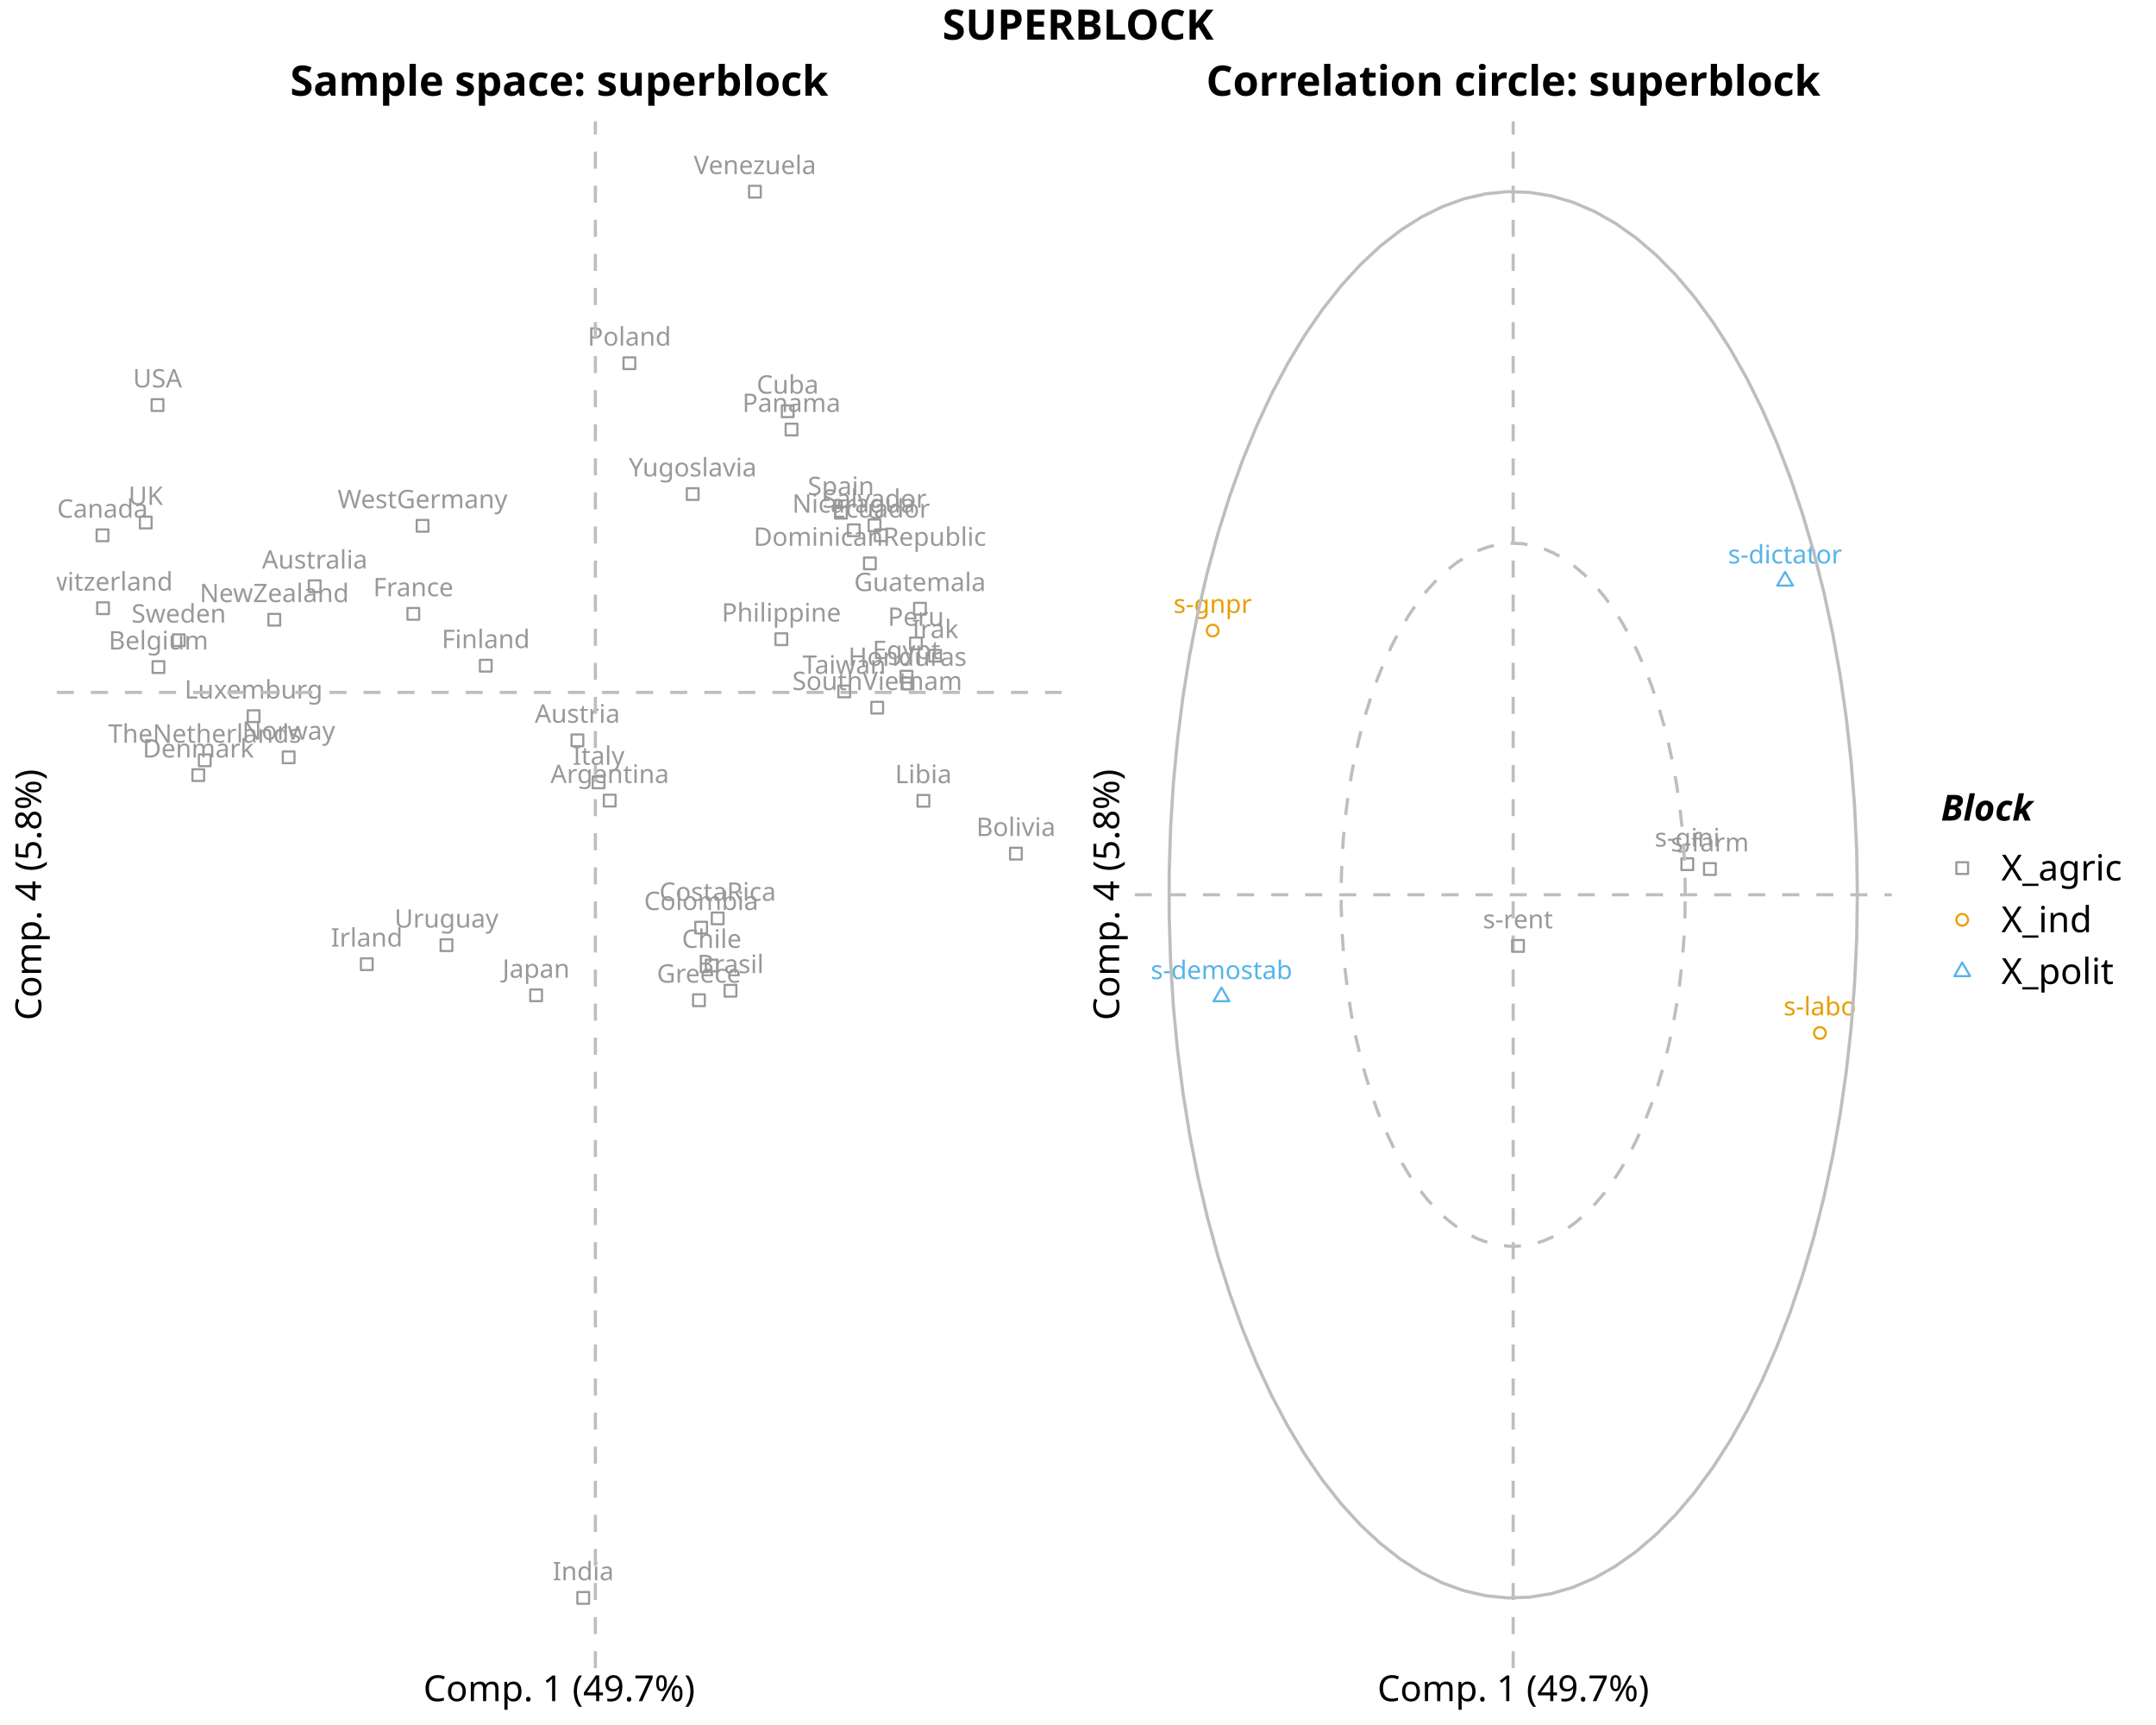
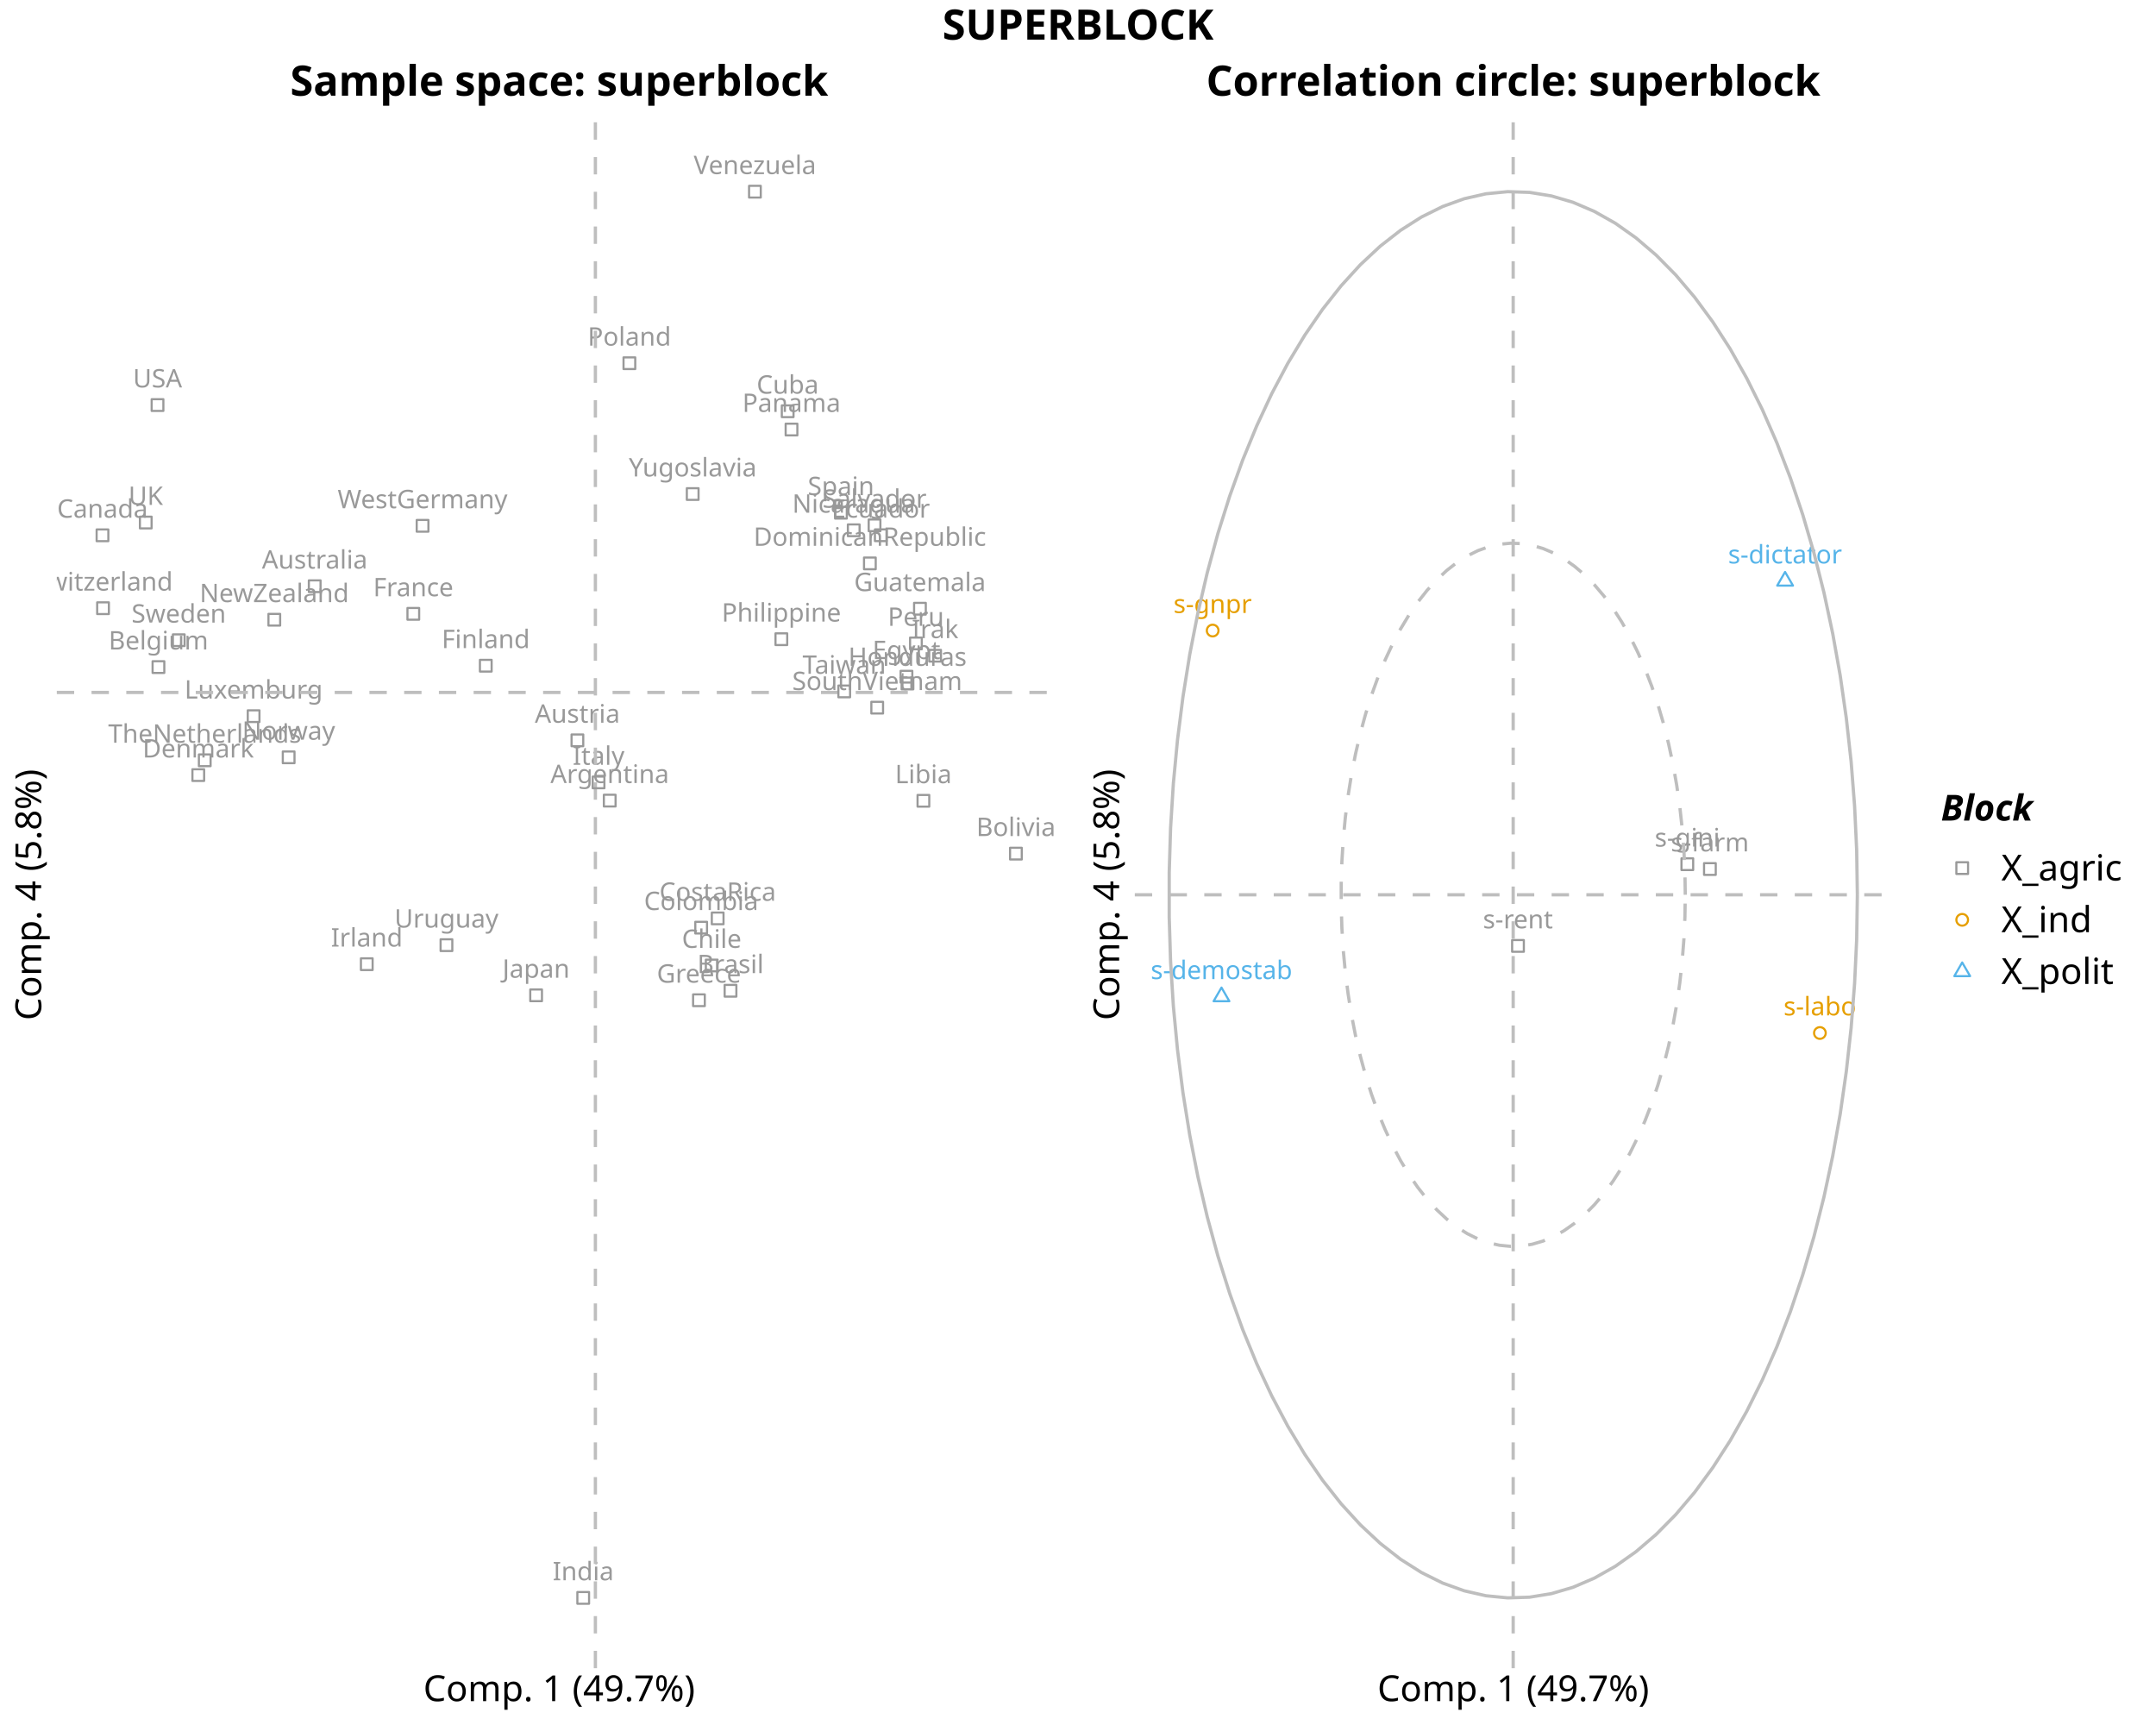
<svg xmlns="http://www.w3.org/2000/svg" class="svglite" data-engine-version="2.0" width="720.00pt" height="576.00pt" viewBox="0 0 720.00 576.00">
  <defs>
    <style type="text/css">
    .svglite line, .svglite polyline, .svglite polygon, .svglite path, .svglite rect, .svglite circle {
      fill: none;
      stroke: #000000;
      stroke-linecap: round;
      stroke-linejoin: round;
      stroke-miterlimit: 10.00;
    }
  </style>
  </defs>
  <rect width="100%" height="100%" style="stroke: none; fill: #FFFFFF;" />
  <defs>
    <clipPath id="cpMC4wMHw3MjAuMDB8MC4wMHw1NzYuMDA=">
      <rect x="0.00" y="0.00" width="720.00" height="576.00" />
    </clipPath>
  </defs>
  <g clip-path="url(#cpMC4wMHw3MjAuMDB8MC4wMHw1NzYuMDA=)">
</g>
  <defs>
    <clipPath id="cpMC4wMHwzNjAuMDB8MTYuODN8NTc2LjAw">
      <rect x="0" y="16.83" width="360.00" height="559.17" />
    </clipPath>
  </defs>
  <g clip-path="url(#cpMC4wMHwzNjAuMDB8MTYuODN8NTc2LjAw)">
    <rect x="0" y="16.83" width="360.00" height="559.17" style="stroke-width: 1.07; stroke: #FFFFFF; fill: #FFFFFF;" />
  </g>
  <g clip-path="url(#cpMC4wMHw3MjAuMDB8MC4wMHw1NzYuMDA=)">
</g>
  <defs>
    <clipPath id="cpMTguOTd8MzU0LjUyfDQwLjUyfDU1Ny4wMw==">
      <rect x="18.97" y="40.52" width="335.55" height="516.51" />
    </clipPath>
  </defs>
  <g clip-path="url(#cpMTguOTd8MzU0LjUyfDQwLjUyfDU1Ny4wMw==)">
    <rect x="18.97" y="40.52" width="335.55" height="516.51" style="stroke-width: 1.07; stroke: none; fill: #FFFFFF;" />
    <text x="203.62" y="261.46" text-anchor="middle" style="font-size: 8.54px; fill: #999999; font-family: sans;" textLength="36.54px" lengthAdjust="spacingAndGlyphs">Argentina</text>
    <text x="105.09" y="189.87" text-anchor="middle" style="font-size: 8.54px; fill: #999999; font-family: sans;" textLength="33.21px" lengthAdjust="spacingAndGlyphs">Australia</text>
    <text x="192.82" y="241.33" text-anchor="middle" style="font-size: 8.54px; fill: #999999; font-family: sans;" textLength="26.57px" lengthAdjust="spacingAndGlyphs">Austria</text>
    <text x="52.92" y="216.87" text-anchor="middle" style="font-size: 8.54px; fill: #999999; font-family: sans;" textLength="30.84px" lengthAdjust="spacingAndGlyphs">Belgium</text>
    <text x="339.27" y="279.16" text-anchor="middle" style="font-size: 8.54px; fill: #999999; font-family: sans;" textLength="25.15px" lengthAdjust="spacingAndGlyphs">Bolivia</text>
    <text x="243.96" y="324.95" text-anchor="middle" style="font-size: 8.54px; fill: #999999; font-family: sans;" textLength="21.35px" lengthAdjust="spacingAndGlyphs">Brasil</text>
    <text x="34.22" y="172.87" text-anchor="middle" style="font-size: 8.54px; fill: #999999; font-family: sans;" textLength="29.90px" lengthAdjust="spacingAndGlyphs">Canada</text>
    <text x="237.67" y="316.51" text-anchor="middle" style="font-size: 8.54px; fill: #999999; font-family: sans;" textLength="19.45px" lengthAdjust="spacingAndGlyphs">Chile</text>
    <text x="234.16" y="303.88" text-anchor="middle" style="font-size: 8.54px; fill: #999999; font-family: sans;" textLength="36.06px" lengthAdjust="spacingAndGlyphs">Colombia</text>
    <text x="239.67" y="300.79" text-anchor="middle" style="font-size: 8.54px; fill: #999999; font-family: sans;" textLength="39.38px" lengthAdjust="spacingAndGlyphs">CostaRica</text>
    <text x="263.04" y="131.45" text-anchor="middle" style="font-size: 8.54px; fill: #999999; font-family: sans;" textLength="20.41px" lengthAdjust="spacingAndGlyphs">Cuba</text>
    <text x="66.21" y="252.94" text-anchor="middle" style="font-size: 8.54px; fill: #999999; font-family: sans;" textLength="34.64px" lengthAdjust="spacingAndGlyphs">Denmark</text>
    <text x="290.49" y="182.25" text-anchor="middle" style="font-size: 8.54px; fill: #999999; font-family: sans;" textLength="73.55px" lengthAdjust="spacingAndGlyphs">DominicanRepublic</text>
    <text x="294.13" y="172.85" text-anchor="middle" style="font-size: 8.54px; fill: #999999; font-family: sans;" textLength="31.80px" lengthAdjust="spacingAndGlyphs">Ecuador</text>
    <text x="302.71" y="220.08" text-anchor="middle" style="font-size: 8.54px; fill: #999999; font-family: sans;" textLength="21.83px" lengthAdjust="spacingAndGlyphs">Egypt</text>
    <text x="292.05" y="169.54" text-anchor="middle" style="font-size: 8.54px; fill: #999999; font-family: sans;" textLength="33.69px" lengthAdjust="spacingAndGlyphs">Salvador</text>
    <text x="162.23" y="216.41" text-anchor="middle" style="font-size: 8.54px; fill: #999999; font-family: sans;" textLength="27.99px" lengthAdjust="spacingAndGlyphs">Finland</text>
    <text x="138.02" y="199.10" text-anchor="middle" style="font-size: 8.54px; fill: #999999; font-family: sans;" textLength="26.57px" lengthAdjust="spacingAndGlyphs">France</text>
    <text x="307.21" y="197.38" text-anchor="middle" style="font-size: 8.54px; fill: #999999; font-family: sans;" textLength="41.76px" lengthAdjust="spacingAndGlyphs">Guatemala</text>
    <text x="233.42" y="328.12" text-anchor="middle" style="font-size: 8.54px; fill: #999999; font-family: sans;" textLength="28.00px" lengthAdjust="spacingAndGlyphs">Greece</text>
    <text x="303.06" y="222.34" text-anchor="middle" style="font-size: 8.54px; fill: #999999; font-family: sans;" textLength="37.02px" lengthAdjust="spacingAndGlyphs">Honduras</text>
    <text x="194.76" y="527.68" text-anchor="middle" style="font-size: 8.54px; fill: #999999; font-family: sans;" textLength="18.51px" lengthAdjust="spacingAndGlyphs">India</text>
    <text x="312.27" y="213.08" text-anchor="middle" style="font-size: 8.54px; fill: #999999; font-family: sans;" textLength="14.23px" lengthAdjust="spacingAndGlyphs">Irak</text>
    <text x="122.49" y="316.08" text-anchor="middle" style="font-size: 8.54px; fill: #999999; font-family: sans;" textLength="21.35px" lengthAdjust="spacingAndGlyphs">Irland</text>
    <text x="199.89" y="255.38" text-anchor="middle" style="font-size: 8.54px; fill: #999999; font-family: sans;" textLength="15.66px" lengthAdjust="spacingAndGlyphs">Italy</text>
    <text x="179.03" y="326.48" text-anchor="middle" style="font-size: 8.54px; fill: #999999; font-family: sans;" textLength="23.26px" lengthAdjust="spacingAndGlyphs">Japan</text>
    <text x="308.37" y="261.52" text-anchor="middle" style="font-size: 8.54px; fill: #999999; font-family: sans;" textLength="18.03px" lengthAdjust="spacingAndGlyphs">Libia</text>
    <text x="84.69" y="233.26" text-anchor="middle" style="font-size: 8.54px; fill: #999999; font-family: sans;" textLength="42.71px" lengthAdjust="spacingAndGlyphs">Luxemburg</text>
    <text x="68.37" y="248.00" text-anchor="middle" style="font-size: 8.54px; fill: #999999; font-family: sans;" textLength="60.74px" lengthAdjust="spacingAndGlyphs">TheNetherlands</text>
    <text x="91.60" y="201.06" text-anchor="middle" style="font-size: 8.54px; fill: #999999; font-family: sans;" textLength="47.93px" lengthAdjust="spacingAndGlyphs">NewZealand</text>
    <text x="285.10" y="171.20" text-anchor="middle" style="font-size: 8.54px; fill: #999999; font-family: sans;" textLength="38.91px" lengthAdjust="spacingAndGlyphs">Nicaragua</text>
    <text x="96.40" y="247.01" text-anchor="middle" style="font-size: 8.54px; fill: #999999; font-family: sans;" textLength="28.94px" lengthAdjust="spacingAndGlyphs">Norway</text>
    <text x="264.32" y="137.55" text-anchor="middle" style="font-size: 8.54px; fill: #999999; font-family: sans;" textLength="31.80px" lengthAdjust="spacingAndGlyphs">Panama</text>
    <text x="305.87" y="208.97" text-anchor="middle" style="font-size: 8.54px; fill: #999999; font-family: sans;" textLength="18.03px" lengthAdjust="spacingAndGlyphs">Peru</text>
    <text x="260.94" y="207.56" text-anchor="middle" style="font-size: 8.54px; fill: #999999; font-family: sans;" textLength="37.01px" lengthAdjust="spacingAndGlyphs">Philippine</text>
    <text x="210.19" y="115.41" text-anchor="middle" style="font-size: 8.54px; fill: #999999; font-family: sans;" textLength="26.58px" lengthAdjust="spacingAndGlyphs">Poland</text>
    <text x="292.95" y="230.42" text-anchor="middle" style="font-size: 8.54px; fill: #999999; font-family: sans;" textLength="53.63px" lengthAdjust="spacingAndGlyphs">SouthVietnam</text>
    <text x="280.84" y="165.33" text-anchor="middle" style="font-size: 8.54px; fill: #999999; font-family: sans;" textLength="21.83px" lengthAdjust="spacingAndGlyphs">Spain</text>
    <text x="59.69" y="207.90" text-anchor="middle" style="font-size: 8.54px; fill: #999999; font-family: sans;" textLength="30.85px" lengthAdjust="spacingAndGlyphs">Sweden</text>
    <text x="34.41" y="197.21" text-anchor="middle" style="font-size: 8.54px; fill: #999999; font-family: sans;" textLength="44.13px" lengthAdjust="spacingAndGlyphs">Switzerland</text>
    <text x="281.94" y="224.99" text-anchor="middle" style="font-size: 8.54px; fill: #999999; font-family: sans;" textLength="27.52px" lengthAdjust="spacingAndGlyphs">Taiwan</text>
    <text x="48.67" y="168.60" text-anchor="middle" style="font-size: 8.54px; fill: #999999; font-family: sans;" textLength="11.86px" lengthAdjust="spacingAndGlyphs">UK</text>
    <text x="52.61" y="129.38" text-anchor="middle" style="font-size: 8.54px; fill: #999999; font-family: sans;" textLength="17.56px" lengthAdjust="spacingAndGlyphs">USA</text>
    <text x="149.10" y="309.73" text-anchor="middle" style="font-size: 8.54px; fill: #999999; font-family: sans;" textLength="32.27px" lengthAdjust="spacingAndGlyphs">Uruguay</text>
    <text x="252.11" y="58.13" text-anchor="middle" style="font-size: 8.54px; fill: #999999; font-family: sans;" textLength="40.35px" lengthAdjust="spacingAndGlyphs">Venezuela</text>
    <text x="141.11" y="169.70" text-anchor="middle" style="font-size: 8.54px; fill: #999999; font-family: sans;" textLength="54.56px" lengthAdjust="spacingAndGlyphs">WestGermany</text>
    <text x="231.33" y="159.09" text-anchor="middle" style="font-size: 8.54px; fill: #999999; font-family: sans;" textLength="41.77px" lengthAdjust="spacingAndGlyphs">Yugoslavia</text>
-     <line x1="198.83" y1="557.03" x2="198.83" y2="40.52" style="stroke-width: 1.07; stroke: #BEBEBE; stroke-dasharray: 5.69,5.69; stroke-linecap: butt;" />
-     <line x1="18.97" y1="231.21" x2="354.52" y2="231.21" style="stroke-width: 1.07; stroke: #BEBEBE; stroke-dasharray: 5.69,5.69; stroke-linecap: butt;" />
+     <line x1="198.83" y1="557.03" x2="198.83" y2="40.52" style="stroke-width: 1.09; stroke: #BEBEBE; stroke-dasharray: 5.80,5.80; stroke-linecap: butt;" />
+     <line x1="18.97" y1="231.21" x2="354.52" y2="231.21" style="stroke-width: 1.09; stroke: #BEBEBE; stroke-dasharray: 5.80,5.80; stroke-linecap: butt;" />
    <rect x="201.66" y="265.38" width="3.91" height="3.91" style="stroke-width: 0.71; stroke: #999999;" />
    <rect x="103.14" y="193.79" width="3.91" height="3.91" style="stroke-width: 0.71; stroke: #999999;" />
    <rect x="190.87" y="245.25" width="3.91" height="3.91" style="stroke-width: 0.71; stroke: #999999;" />
    <rect x="50.96" y="220.79" width="3.91" height="3.91" style="stroke-width: 0.71; stroke: #999999;" />
    <rect x="337.31" y="283.08" width="3.91" height="3.91" style="stroke-width: 0.71; stroke: #999999;" />
    <rect x="242.00" y="328.87" width="3.91" height="3.91" style="stroke-width: 0.71; stroke: #999999;" />
    <rect x="32.27" y="176.79" width="3.91" height="3.91" style="stroke-width: 0.71; stroke: #999999;" />
    <rect x="235.72" y="320.43" width="3.91" height="3.91" style="stroke-width: 0.71; stroke: #999999;" />
    <rect x="232.20" y="307.80" width="3.91" height="3.91" style="stroke-width: 0.71; stroke: #999999;" />
    <rect x="237.71" y="304.71" width="3.91" height="3.91" style="stroke-width: 0.71; stroke: #999999;" />
    <rect x="261.09" y="135.37" width="3.91" height="3.91" style="stroke-width: 0.71; stroke: #999999;" />
    <rect x="64.26" y="256.86" width="3.91" height="3.91" style="stroke-width: 0.71; stroke: #999999;" />
    <rect x="288.54" y="186.17" width="3.91" height="3.91" style="stroke-width: 0.71; stroke: #999999;" />
    <rect x="292.18" y="176.77" width="3.91" height="3.91" style="stroke-width: 0.71; stroke: #999999;" />
    <rect x="300.76" y="224.00" width="3.91" height="3.91" style="stroke-width: 0.71; stroke: #999999;" />
    <rect x="290.10" y="173.46" width="3.91" height="3.91" style="stroke-width: 0.71; stroke: #999999;" />
    <rect x="160.27" y="220.33" width="3.91" height="3.91" style="stroke-width: 0.71; stroke: #999999;" />
    <rect x="136.07" y="203.02" width="3.91" height="3.91" style="stroke-width: 0.71; stroke: #999999;" />
    <rect x="305.26" y="201.30" width="3.91" height="3.91" style="stroke-width: 0.71; stroke: #999999;" />
    <rect x="231.46" y="332.04" width="3.91" height="3.91" style="stroke-width: 0.71; stroke: #999999;" />
    <rect x="301.10" y="226.26" width="3.91" height="3.91" style="stroke-width: 0.71; stroke: #999999;" />
    <rect x="192.81" y="531.60" width="3.91" height="3.91" style="stroke-width: 0.71; stroke: #999999;" />
    <rect x="310.32" y="217.00" width="3.91" height="3.91" style="stroke-width: 0.71; stroke: #999999;" />
    <rect x="120.53" y="320.00" width="3.91" height="3.91" style="stroke-width: 0.71; stroke: #999999;" />
    <rect x="197.93" y="259.30" width="3.91" height="3.91" style="stroke-width: 0.71; stroke: #999999;" />
    <rect x="177.08" y="330.40" width="3.91" height="3.91" style="stroke-width: 0.71; stroke: #999999;" />
    <rect x="306.42" y="265.44" width="3.91" height="3.91" style="stroke-width: 0.71; stroke: #999999;" />
    <rect x="82.74" y="237.18" width="3.91" height="3.91" style="stroke-width: 0.71; stroke: #999999;" />
    <rect x="66.42" y="251.92" width="3.91" height="3.91" style="stroke-width: 0.71; stroke: #999999;" />
    <rect x="89.65" y="204.98" width="3.91" height="3.91" style="stroke-width: 0.71; stroke: #999999;" />
    <rect x="283.15" y="175.12" width="3.91" height="3.91" style="stroke-width: 0.71; stroke: #999999;" />
    <rect x="94.44" y="250.93" width="3.91" height="3.91" style="stroke-width: 0.71; stroke: #999999;" />
    <rect x="262.37" y="141.47" width="3.91" height="3.91" style="stroke-width: 0.71; stroke: #999999;" />
    <rect x="303.92" y="212.89" width="3.91" height="3.91" style="stroke-width: 0.71; stroke: #999999;" />
    <rect x="258.98" y="211.48" width="3.91" height="3.91" style="stroke-width: 0.71; stroke: #999999;" />
    <rect x="208.23" y="119.33" width="3.91" height="3.91" style="stroke-width: 0.71; stroke: #999999;" />
    <rect x="290.99" y="234.34" width="3.91" height="3.91" style="stroke-width: 0.71; stroke: #999999;" />
    <rect x="278.88" y="169.25" width="3.91" height="3.91" style="stroke-width: 0.71; stroke: #999999;" />
    <rect x="57.74" y="211.82" width="3.91" height="3.91" style="stroke-width: 0.71; stroke: #999999;" />
    <rect x="32.45" y="201.13" width="3.91" height="3.91" style="stroke-width: 0.71; stroke: #999999;" />
    <rect x="279.98" y="228.91" width="3.91" height="3.91" style="stroke-width: 0.71; stroke: #999999;" />
    <rect x="46.72" y="172.52" width="3.91" height="3.91" style="stroke-width: 0.71; stroke: #999999;" />
    <rect x="50.65" y="133.30" width="3.91" height="3.91" style="stroke-width: 0.71; stroke: #999999;" />
    <rect x="147.14" y="313.65" width="3.91" height="3.91" style="stroke-width: 0.71; stroke: #999999;" />
    <rect x="250.15" y="62.05" width="3.91" height="3.91" style="stroke-width: 0.71; stroke: #999999;" />
    <rect x="139.16" y="173.62" width="3.91" height="3.91" style="stroke-width: 0.71; stroke: #999999;" />
    <rect x="229.37" y="163.01" width="3.91" height="3.91" style="stroke-width: 0.71; stroke: #999999;" />
  </g>
  <g clip-path="url(#cpMC4wMHw3MjAuMDB8MC4wMHw1NzYuMDA=)">
    <text x="186.74" y="568.03" text-anchor="middle" style="font-size: 12.00px; font-family: sans;" textLength="90.71px" lengthAdjust="spacingAndGlyphs">Comp. 1 (49.7%)</text>
    <text transform="translate(13.74,298.78) rotate(-90)" text-anchor="middle" style="font-size: 12.00px; font-family: sans;" textLength="84.04px" lengthAdjust="spacingAndGlyphs">Comp. 4 (5.8%)</text>
    <text x="186.74" y="31.95" text-anchor="middle" style="font-size: 14.00px; font-weight: bold; font-family: sans;" textLength="164.24px" lengthAdjust="spacingAndGlyphs">Sample space: superblock</text>
  </g>
  <defs>
    <clipPath id="cpMzYwLjAwfDcyMC4wMHwxNi44M3w1NzYuMDA=">
      <rect x="360.00" y="16.83" width="360.00" height="559.17" />
    </clipPath>
  </defs>
  <g clip-path="url(#cpMzYwLjAwfDcyMC4wMHwxNi44M3w1NzYuMDA=)">
    <rect x="360.00" y="16.83" width="360.00" height="559.17" style="stroke-width: 1.07; stroke: #FFFFFF; fill: #FFFFFF;" />
  </g>
  <g clip-path="url(#cpMC4wMHw3MjAuMDB8MC4wMHw1NzYuMDA=)">
</g>
  <defs>
    <clipPath id="cpMzc4Ljk3fDYzMS43Nnw0MC41Mnw1NTcuMDM=">
      <rect x="378.97" y="40.52" width="252.79" height="516.51" />
    </clipPath>
  </defs>
  <g clip-path="url(#cpMzc4Ljk3fDYzMS43Nnw0MC41Mnw1NTcuMDM=)">
    <rect x="378.97" y="40.52" width="252.79" height="516.51" style="stroke-width: 1.07; stroke: none; fill: #FFFFFF;" />
    <text x="563.48" y="282.69" text-anchor="middle" style="font-size: 8.54px; fill: #999999; font-family: sans;" textLength="20.40px" lengthAdjust="spacingAndGlyphs">s-gini</text>
    <text x="571.02" y="284.30" text-anchor="middle" style="font-size: 8.54px; fill: #999999; font-family: sans;" textLength="24.19px" lengthAdjust="spacingAndGlyphs">s-farm</text>
    <text x="506.93" y="309.98" text-anchor="middle" style="font-size: 8.54px; fill: #999999; font-family: sans;" textLength="21.82px" lengthAdjust="spacingAndGlyphs">s-rent</text>
    <text x="404.97" y="204.68" text-anchor="middle" style="font-size: 8.54px; fill: #E69F00; font-family: sans;" textLength="24.20px" lengthAdjust="spacingAndGlyphs">s-gnpr</text>
    <text x="607.76" y="339.05" text-anchor="middle" style="font-size: 8.54px; fill: #E69F00; font-family: sans;" textLength="23.25px" lengthAdjust="spacingAndGlyphs">s-labo</text>
    <text x="407.92" y="326.93" text-anchor="middle" style="font-size: 8.54px; fill: #56B4E9; font-family: sans;" textLength="44.61px" lengthAdjust="spacingAndGlyphs">s-demostab</text>
    <text x="596.13" y="188.15" text-anchor="middle" style="font-size: 8.54px; fill: #56B4E9; font-family: sans;" textLength="35.11px" lengthAdjust="spacingAndGlyphs">s-dictator</text>
-     <line x1="505.33" y1="557.03" x2="505.33" y2="40.52" style="stroke-width: 1.07; stroke: #BEBEBE; stroke-dasharray: 5.69,5.69; stroke-linecap: butt;" />
-     <line x1="378.97" y1="298.78" x2="631.76" y2="298.78" style="stroke-width: 1.07; stroke: #BEBEBE; stroke-dasharray: 5.69,5.69; stroke-linecap: butt;" />
+     <line x1="505.33" y1="557.03" x2="505.33" y2="40.52" style="stroke-width: 1.09; stroke: #BEBEBE; stroke-dasharray: 5.80,5.80; stroke-linecap: butt;" />
+     <line x1="378.97" y1="298.78" x2="631.76" y2="298.78" style="stroke-width: 1.09; stroke: #BEBEBE; stroke-dasharray: 5.80,5.80; stroke-linecap: butt;" />
    <rect x="561.53" y="286.61" width="3.91" height="3.91" style="stroke-width: 0.71; stroke: #999999;" />
    <rect x="569.07" y="288.22" width="3.91" height="3.91" style="stroke-width: 0.71; stroke: #999999;" />
    <rect x="504.98" y="313.90" width="3.91" height="3.91" style="stroke-width: 0.71; stroke: #999999;" />
    <circle cx="404.97" cy="210.55" r="1.95" style="stroke-width: 0.71; stroke: #E69F00;" />
    <circle cx="607.76" cy="344.93" r="1.95" style="stroke-width: 0.71; stroke: #E69F00;" />
    <polygon points="407.92,329.76 410.55,334.32 405.28,334.32 " style="stroke-width: 0.71; stroke: #56B4E9; fill: none;" />
    <polygon points="596.13,190.98 598.77,195.54 593.50,195.54 " style="stroke-width: 0.71; stroke: #56B4E9; fill: none;" />
-     <polyline points="620.27,298.78 620.04,283.89 619.34,269.05 618.19,254.34 616.58,239.81 614.53,225.51 612.03,211.51 609.11,197.86 605.77,184.62 602.02,171.83 597.89,159.56 593.38,147.85 588.52,136.74 583.32,126.29 577.81,116.53 572.00,107.51 565.93,99.26 559.61,91.81 553.08,85.19 546.35,79.44 539.46,74.56 532.43,70.59 525.29,67.54 518.07,65.42 510.80,64.24 503.51,64.00 496.23,64.71 488.98,66.36 481.80,68.95 474.71,72.46 467.74,76.89 460.93,82.20 454.30,88.39 447.87,95.43 441.67,103.29 435.73,111.93 430.07,121.32 424.71,131.43 419.68,142.22 414.99,153.63 410.67,165.63 406.72,178.16 403.18,191.18 400.04,204.64 397.33,218.47 395.06,232.63 393.23,247.05 391.84,261.68 390.92,276.46 390.46,291.33 390.46,306.23 390.92,321.10 391.84,335.88 393.23,350.51 395.06,364.93 397.33,379.09 400.04,392.92 403.18,406.37 406.72,419.39 410.67,431.93 414.99,443.92 419.68,455.34 424.71,466.12 430.07,476.23 435.73,485.63 441.67,494.27 447.87,502.13 454.30,509.16 460.93,515.35 467.74,520.67 474.71,525.09 481.80,528.61 488.98,531.19 496.23,532.84 503.51,533.55 510.80,533.32 518.07,532.14 525.29,530.02 532.43,526.96 539.46,522.99 546.35,518.12 553.08,512.36 559.61,505.75 565.93,498.30 572.00,490.04 577.81,481.02 583.32,471.26 588.52,460.81 593.38,449.71 597.89,438.00 602.02,425.72 605.77,412.94 609.11,399.70 612.03,386.05 614.53,372.05 616.58,357.75 618.19,343.22 619.34,328.50 620.04,313.67 620.27,298.78 " style="stroke-width: 1.07; stroke: #BEBEBE; stroke-linecap: butt;" />
-     <polyline points="562.80,298.78 562.68,291.33 562.34,283.92 561.76,276.56 560.96,269.29 559.93,262.14 558.68,255.14 557.22,248.32 555.55,241.70 553.68,235.31 551.61,229.17 549.36,223.31 546.92,217.76 544.33,212.53 541.57,207.66 538.67,203.14 535.63,199.02 532.47,195.29 529.21,191.98 525.84,189.11 522.40,186.67 518.88,184.68 515.31,183.16 511.70,182.10 508.07,181.51 504.42,181.39 500.78,181.74 497.16,182.57 493.56,183.86 490.02,185.62 486.54,187.83 483.13,190.49 479.82,193.59 476.60,197.10 473.50,201.03 470.53,205.35 467.70,210.05 465.02,215.11 462.51,220.50 460.16,226.20 458.00,232.20 456.03,238.47 454.26,244.98 452.69,251.71 451.33,258.62 450.20,265.70 449.28,272.91 448.59,280.23 448.13,287.62 447.90,295.05 447.90,302.50 448.13,309.94 448.59,317.33 449.28,324.64 450.20,331.85 451.33,338.93 452.69,345.85 454.26,352.57 456.03,359.09 458.00,365.35 460.16,371.35 462.51,377.06 465.02,382.45 467.70,387.50 470.53,392.20 473.50,396.52 476.60,400.45 479.82,403.97 483.13,407.06 486.54,409.72 490.02,411.94 493.56,413.69 497.16,414.99 500.78,415.81 504.42,416.17 508.07,416.05 511.70,415.46 515.31,414.40 518.88,412.87 522.40,410.89 525.84,408.45 529.21,405.57 532.47,402.26 535.63,398.54 538.67,394.41 541.57,389.90 544.33,385.02 546.92,379.80 549.36,374.24 551.61,368.39 553.68,362.25 555.55,355.86 557.22,349.24 558.68,342.41 559.93,335.41 560.96,328.26 561.76,321.00 562.34,313.64 562.68,306.22 562.80,298.78 " style="stroke-width: 1.07; stroke: #BEBEBE; stroke-dasharray: 5.69,5.69; stroke-linecap: butt;" />
+     <polyline points="620.27,298.78 620.04,283.89 619.34,269.05 618.19,254.34 616.58,239.81 614.53,225.51 612.03,211.51 609.11,197.86 605.77,184.62 602.02,171.83 597.89,159.56 593.38,147.85 588.52,136.74 583.32,126.29 577.81,116.53 572.00,107.51 565.93,99.26 559.61,91.81 553.08,85.19 546.35,79.44 539.46,74.56 532.43,70.59 525.29,67.54 518.07,65.42 510.80,64.24 503.51,64.00 496.23,64.71 488.98,66.36 481.80,68.95 474.71,72.46 467.74,76.89 460.93,82.20 454.30,88.39 447.87,95.43 441.67,103.29 435.73,111.93 430.07,121.32 424.71,131.43 419.68,142.22 414.99,153.63 410.67,165.63 406.72,178.16 403.18,191.18 400.04,204.64 397.33,218.47 395.06,232.63 393.23,247.05 391.84,261.68 390.92,276.46 390.46,291.33 390.46,306.23 390.92,321.10 391.84,335.88 393.23,350.51 395.06,364.93 397.33,379.09 400.04,392.92 403.18,406.37 406.72,419.39 410.67,431.93 414.99,443.92 419.68,455.34 424.71,466.12 430.07,476.23 435.73,485.63 441.67,494.27 447.87,502.13 454.30,509.16 460.93,515.35 467.74,520.67 474.71,525.09 481.80,528.61 488.98,531.19 496.23,532.84 503.51,533.55 510.80,533.32 518.07,532.14 525.29,530.02 532.43,526.96 539.46,522.99 546.35,518.12 553.08,512.36 559.61,505.75 565.93,498.30 572.00,490.04 577.81,481.02 583.32,471.26 588.52,460.81 593.38,449.71 597.89,438.00 602.02,425.72 605.77,412.94 609.11,399.70 612.03,386.05 614.53,372.05 616.58,357.75 618.19,343.22 619.34,328.50 620.04,313.67 620.27,298.78 " style="stroke-width: 1.09; stroke: #BEBEBE; stroke-linecap: butt;" />
+     <polyline points="562.80,298.78 562.68,291.33 562.34,283.92 561.76,276.56 560.96,269.29 559.93,262.14 558.68,255.14 557.22,248.32 555.55,241.70 553.68,235.31 551.61,229.17 549.36,223.31 546.92,217.76 544.33,212.53 541.57,207.66 538.67,203.14 535.63,199.02 532.47,195.29 529.21,191.98 525.84,189.11 522.40,186.67 518.88,184.68 515.31,183.16 511.70,182.10 508.07,181.51 504.42,181.39 500.78,181.74 497.16,182.57 493.56,183.86 490.02,185.62 486.54,187.83 483.13,190.49 479.82,193.59 476.60,197.10 473.50,201.03 470.53,205.35 467.70,210.05 465.02,215.11 462.51,220.50 460.16,226.20 458.00,232.20 456.03,238.47 454.26,244.98 452.69,251.71 451.33,258.62 450.20,265.70 449.28,272.91 448.59,280.23 448.13,287.62 447.90,295.05 447.90,302.50 448.13,309.94 448.59,317.33 449.28,324.64 450.20,331.85 451.33,338.93 452.69,345.85 454.26,352.57 456.03,359.09 458.00,365.35 460.16,371.35 462.51,377.06 465.02,382.45 467.70,387.50 470.53,392.20 473.50,396.52 476.60,400.45 479.82,403.97 483.13,407.06 486.54,409.72 490.02,411.94 493.56,413.69 497.16,414.99 500.78,415.81 504.42,416.17 508.07,416.05 511.70,415.46 515.31,414.40 518.88,412.87 522.40,410.89 525.84,408.45 529.21,405.57 532.47,402.26 535.63,398.54 538.67,394.41 541.57,389.90 544.33,385.02 546.92,379.80 549.36,374.24 551.61,368.39 553.68,362.25 555.55,355.86 557.22,349.24 558.68,342.41 559.93,335.41 560.96,328.26 561.76,321.00 562.34,313.64 562.68,306.22 562.80,298.78 " style="stroke-width: 1.09; stroke: #BEBEBE; stroke-dasharray: 5.80,5.80; stroke-linecap: butt;" />
  </g>
  <g clip-path="url(#cpMC4wMHw3MjAuMDB8MC4wMHw1NzYuMDA=)">
    <text x="505.36" y="568.03" text-anchor="middle" style="font-size: 12.00px; font-family: sans;" textLength="90.71px" lengthAdjust="spacingAndGlyphs">Comp. 1 (49.7%)</text>
    <text transform="translate(373.74,298.78) rotate(-90)" text-anchor="middle" style="font-size: 12.00px; font-family: sans;" textLength="84.04px" lengthAdjust="spacingAndGlyphs">Comp. 4 (5.8%)</text>
    <rect x="642.72" y="259.01" width="71.80" height="79.53" style="stroke-width: 1.07; stroke: none; fill: #FFFFFF;" />
    <text x="648.20" y="274.00" style="font-size: 12.00px; font-weight: bold; font-style: italic; font-family: sans;" textLength="29.35px" lengthAdjust="spacingAndGlyphs">Block</text>
    <rect x="653.33" y="287.91" width="3.91" height="3.91" style="stroke-width: 0.71; stroke: #999999;" />
    <circle cx="655.28" cy="307.14" r="1.95" style="stroke-width: 0.71; stroke: #E69F00;" />
    <polygon points="655.28,321.38 657.92,325.94 652.65,325.94 " style="stroke-width: 0.71; stroke: #56B4E9; fill: none;" />
    <text x="668.35" y="293.99" style="font-size: 12.00px; font-family: sans;" textLength="40.69px" lengthAdjust="spacingAndGlyphs">X_agric</text>
    <text x="668.35" y="311.27" style="font-size: 12.00px; font-family: sans;" textLength="30.69px" lengthAdjust="spacingAndGlyphs">X_ind</text>
    <text x="668.35" y="328.55" style="font-size: 12.00px; font-family: sans;" textLength="36.69px" lengthAdjust="spacingAndGlyphs">X_polit</text>
    <text x="505.36" y="31.95" text-anchor="middle" style="font-size: 14.00px; font-weight: bold; font-family: sans;" textLength="180.54px" lengthAdjust="spacingAndGlyphs">Correlation circle: superblock</text>
    <text x="360.00" y="13.23" text-anchor="middle" style="font-size: 14.00px; font-weight: bold; font-family: sans;" textLength="95.73px" lengthAdjust="spacingAndGlyphs">SUPERBLOCK</text>
  </g>
</svg>
